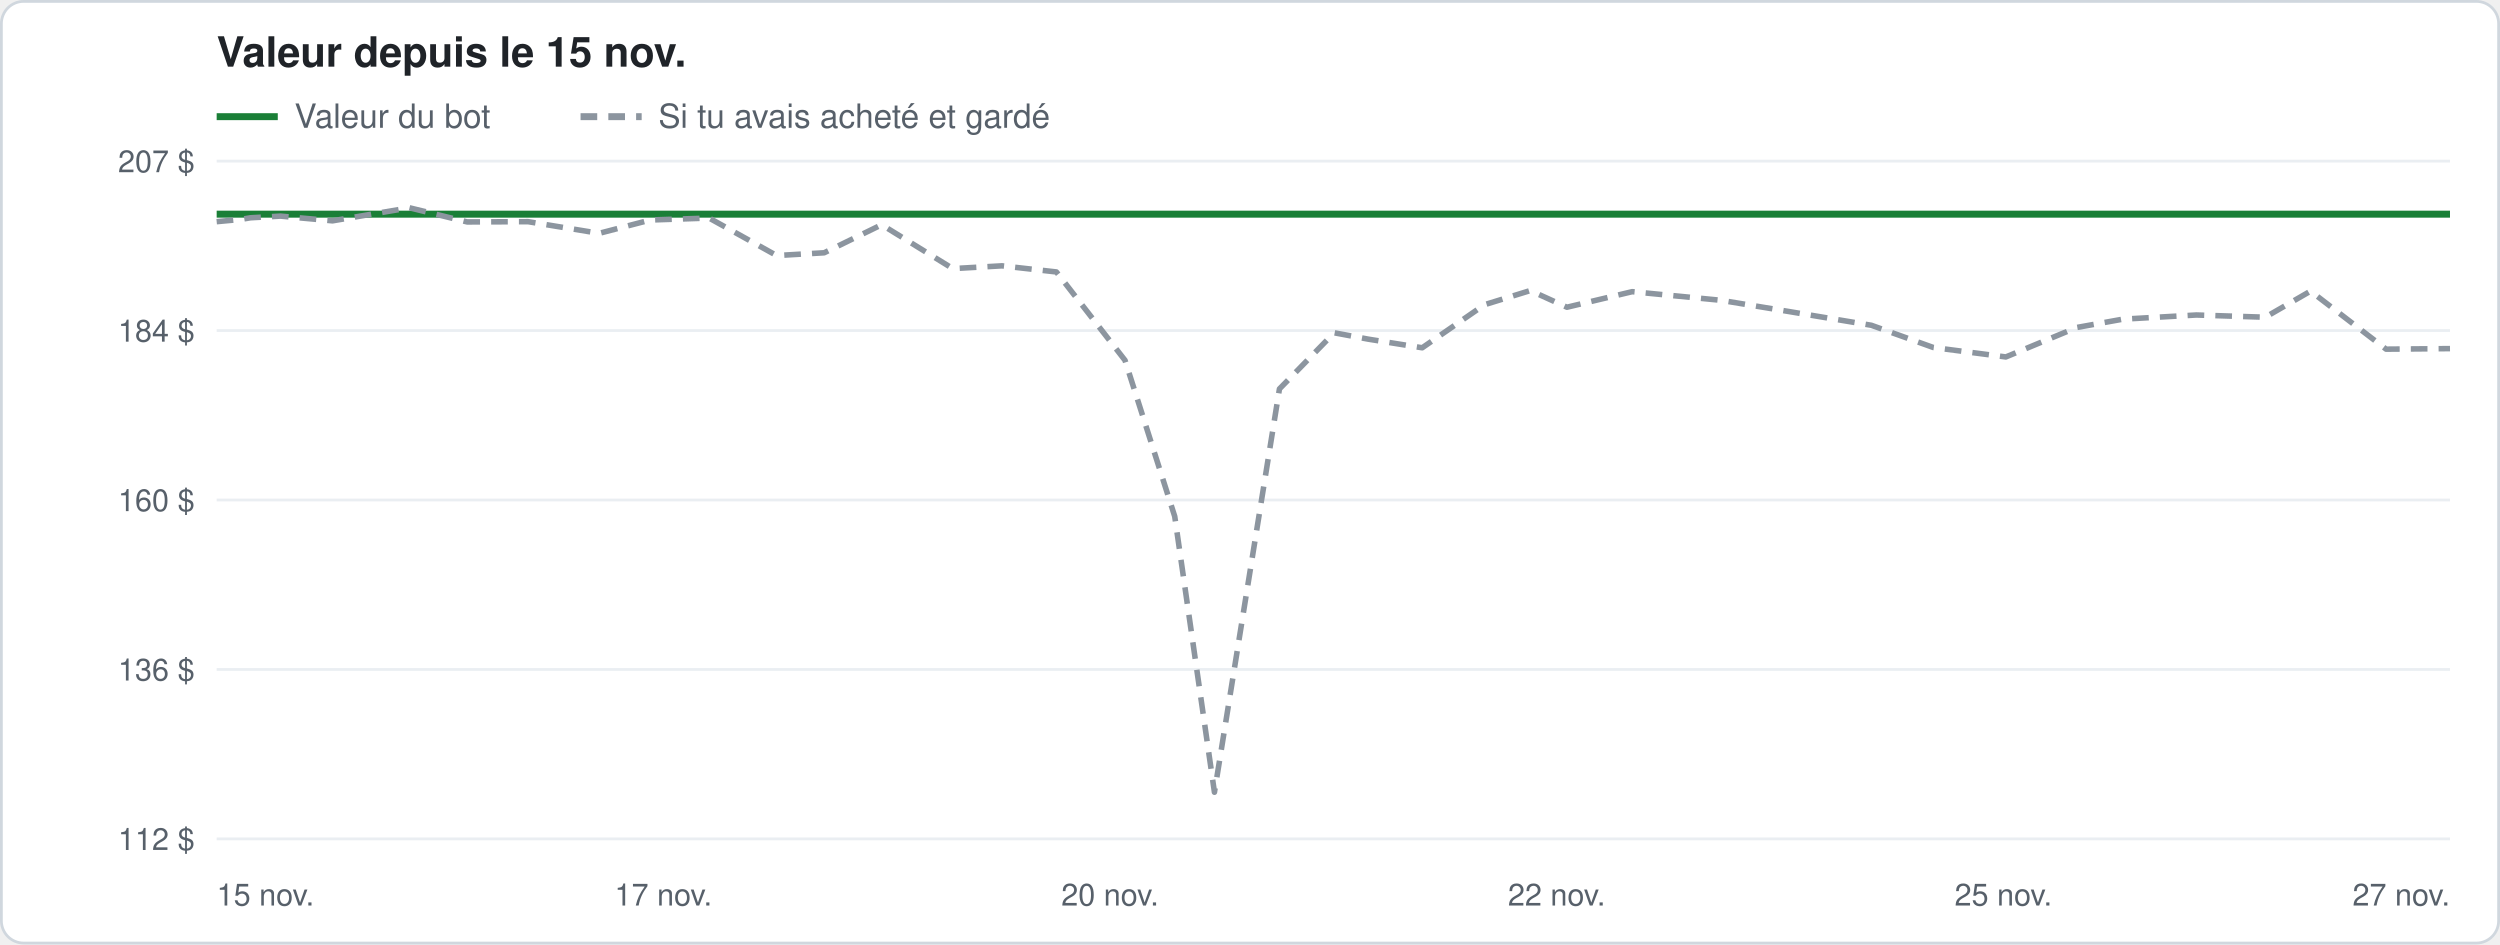
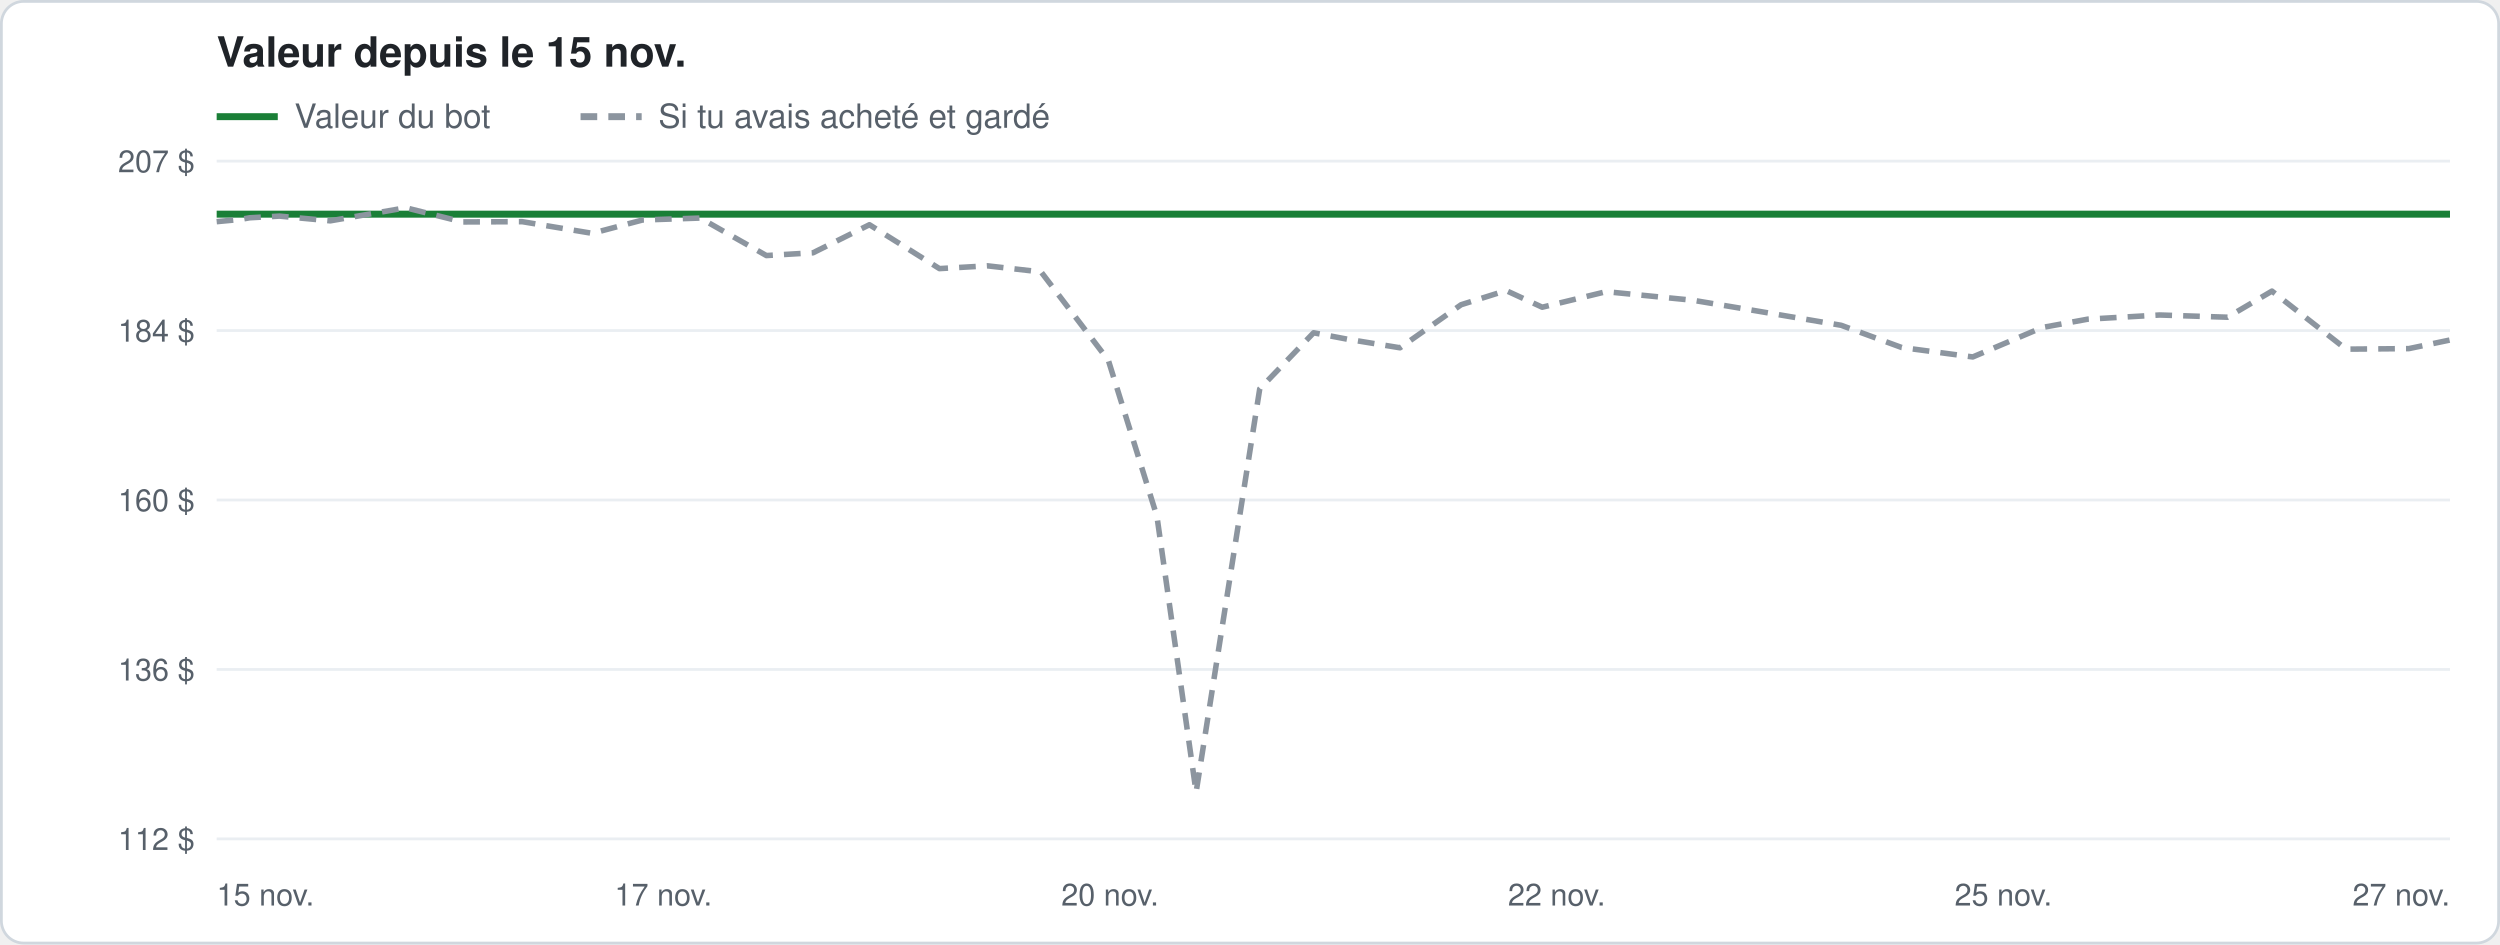
<svg xmlns="http://www.w3.org/2000/svg" width="900" height="340" viewBox="0 0 900 340" font-family="-apple-system, Segoe UI, Helvetica, Arial, sans-serif">
  <rect x="0.5" y="0.5" width="899" height="339" rx="8" fill="#ffffff" stroke="#d0d7de" />
  <text x="78" y="24" font-size="15" font-weight="600" fill="#1f2328">Valeur depuis le 15 nov.</text>
  <line x1="78" y1="42" x2="100" y2="42" stroke="#1a7f37" stroke-width="2.5" />
  <text x="106" y="46" font-size="12" fill="#57606a">Valeur du bot</text>
  <line x1="209" y1="42" x2="231" y2="42" stroke="#8c959f" stroke-width="2.5" stroke-dasharray="6 4" />
  <text x="237" y="46" font-size="12" fill="#57606a">Si tu avais acheté et gardé</text>
  <line x1="78" y1="302.0" x2="882" y2="302.0" stroke="#eaeef2" />
  <text x="70" y="306.0" font-size="11" fill="#57606a" text-anchor="end">112 $</text>
  <line x1="78" y1="241.0" x2="882" y2="241.0" stroke="#eaeef2" />
  <text x="70" y="245.0" font-size="11" fill="#57606a" text-anchor="end">136 $</text>
  <line x1="78" y1="180.0" x2="882" y2="180.0" stroke="#eaeef2" />
  <text x="70" y="184.0" font-size="11" fill="#57606a" text-anchor="end">160 $</text>
  <line x1="78" y1="119.0" x2="882" y2="119.0" stroke="#eaeef2" />
  <text x="70" y="123.0" font-size="11" fill="#57606a" text-anchor="end">184 $</text>
  <line x1="78" y1="58.0" x2="882" y2="58.0" stroke="#eaeef2" />
  <text x="70" y="62.0" font-size="11" fill="#57606a" text-anchor="end">207 $</text>
  <text x="78.0" y="326" font-size="11" fill="#57606a" text-anchor="start">15 nov.</text>
  <text x="238.8" y="326" font-size="11" fill="#57606a" text-anchor="middle">17 nov.</text>
  <text x="399.6" y="326" font-size="11" fill="#57606a" text-anchor="middle">20 nov.</text>
  <text x="560.4" y="326" font-size="11" fill="#57606a" text-anchor="middle">22 nov.</text>
  <text x="721.2" y="326" font-size="11" fill="#57606a" text-anchor="middle">25 nov.</text>
  <text x="882.0" y="326" font-size="11" fill="#57606a" text-anchor="end">27 nov.</text>
-   <polyline points="78.0,77.1 86.6,77.1 90.2,77.1 101.0,77.1 119.7,77.1 147.4,77.1 168.2,77.1 190.1,77.1 215.7,77.1 234.1,77.1 255.3,77.1 279.6,77.1 296.7,77.1 317.4,77.1 343.0,77.1 360.7,77.1 380.3,77.1 405.0,77.1 422.9,77.1 437.2,77.1 460.6,77.1 480.3,77.1 492.6,77.1 512.0,77.1 534.4,77.1 550.9,77.1 564.1,77.1 587.6,77.1 619.5,77.1 641.3,77.1 673.7,77.1 696.0,77.1 722.1,77.1 747.6,77.1 764.2,77.1 790.7,77.1 815.5,77.1 831.8,77.1 859.0,77.1 882.0,77.1" fill="none" stroke="#1a7f37" stroke-width="2.5" stroke-linejoin="round" />
-   <polyline points="78.0,79.8 86.6,79.0 90.2,78.4 101.0,77.8 119.7,79.5 147.4,74.8 168.2,79.9 190.1,79.8 215.7,84.0 234.1,79.2 255.3,78.5 279.6,92.0 296.7,91.0 317.4,80.9 343.0,96.7 360.7,95.7 380.3,97.9 405.0,129.7 422.9,185.9 437.2,285.2 460.6,140.0 480.3,119.8 492.6,122.1 512.0,125.2 534.4,109.7 550.9,104.6 564.1,110.6 587.6,105.0 619.5,108.1 641.3,111.7 673.7,117.1 696.0,125.1 722.1,128.5 747.6,117.9 764.2,114.9 790.7,113.4 815.5,114.2 831.8,104.8 859.0,125.7 882.0,125.5" fill="none" stroke="#8c959f" stroke-width="2" stroke-linejoin="round" stroke-dasharray="6 4" />
+   <polyline points="78.0,77.1 86.5,77.1 89.9,77.1 100.6,77.1 118.9,77.1 146.1,77.1 166.5,77.1 188.0,77.1 213.2,77.1 231.3,77.1 252.1,77.1 275.9,77.1 292.7,77.1 313.0,77.1 338.2,77.1 355.5,77.1 374.8,77.1 399.0,77.1 416.5,77.1 430.6,77.1 453.5,77.1 472.9,77.1 485.0,77.1 504.0,77.1 526.0,77.1 542.2,77.1 555.2,77.1 578.2,77.1 609.5,77.1 631.0,77.1 662.8,77.1 684.6,77.1 710.2,77.1 735.2,77.1 751.6,77.1 777.5,77.1 801.9,77.1 817.9,77.1 844.6,77.1 867.2,77.1 882.0,77.1" fill="none" stroke="#1a7f37" stroke-width="2.5" stroke-linejoin="round" />
+   <polyline points="78.0,79.8 86.5,79.0 89.9,78.4 100.6,77.8 118.9,79.5 146.1,74.8 166.5,79.9 188.0,79.8 213.2,84.0 231.3,79.2 252.1,78.5 275.9,92.0 292.7,91.0 313.0,80.9 338.2,96.7 355.5,95.7 374.8,97.9 399.0,129.7 416.5,185.9 430.6,285.2 453.5,140.0 472.9,119.8 485.0,122.1 504.0,125.2 526.0,109.7 542.2,104.6 555.2,110.6 578.2,105.0 609.5,108.1 631.0,111.7 662.8,117.1 684.6,125.1 710.2,128.5 735.2,117.9 751.6,114.9 777.5,113.4 801.9,114.2 817.9,104.8 844.6,125.7 867.2,125.5 882.0,122.4" fill="none" stroke="#8c959f" stroke-width="2" stroke-linejoin="round" stroke-dasharray="6 4" />
</svg>
